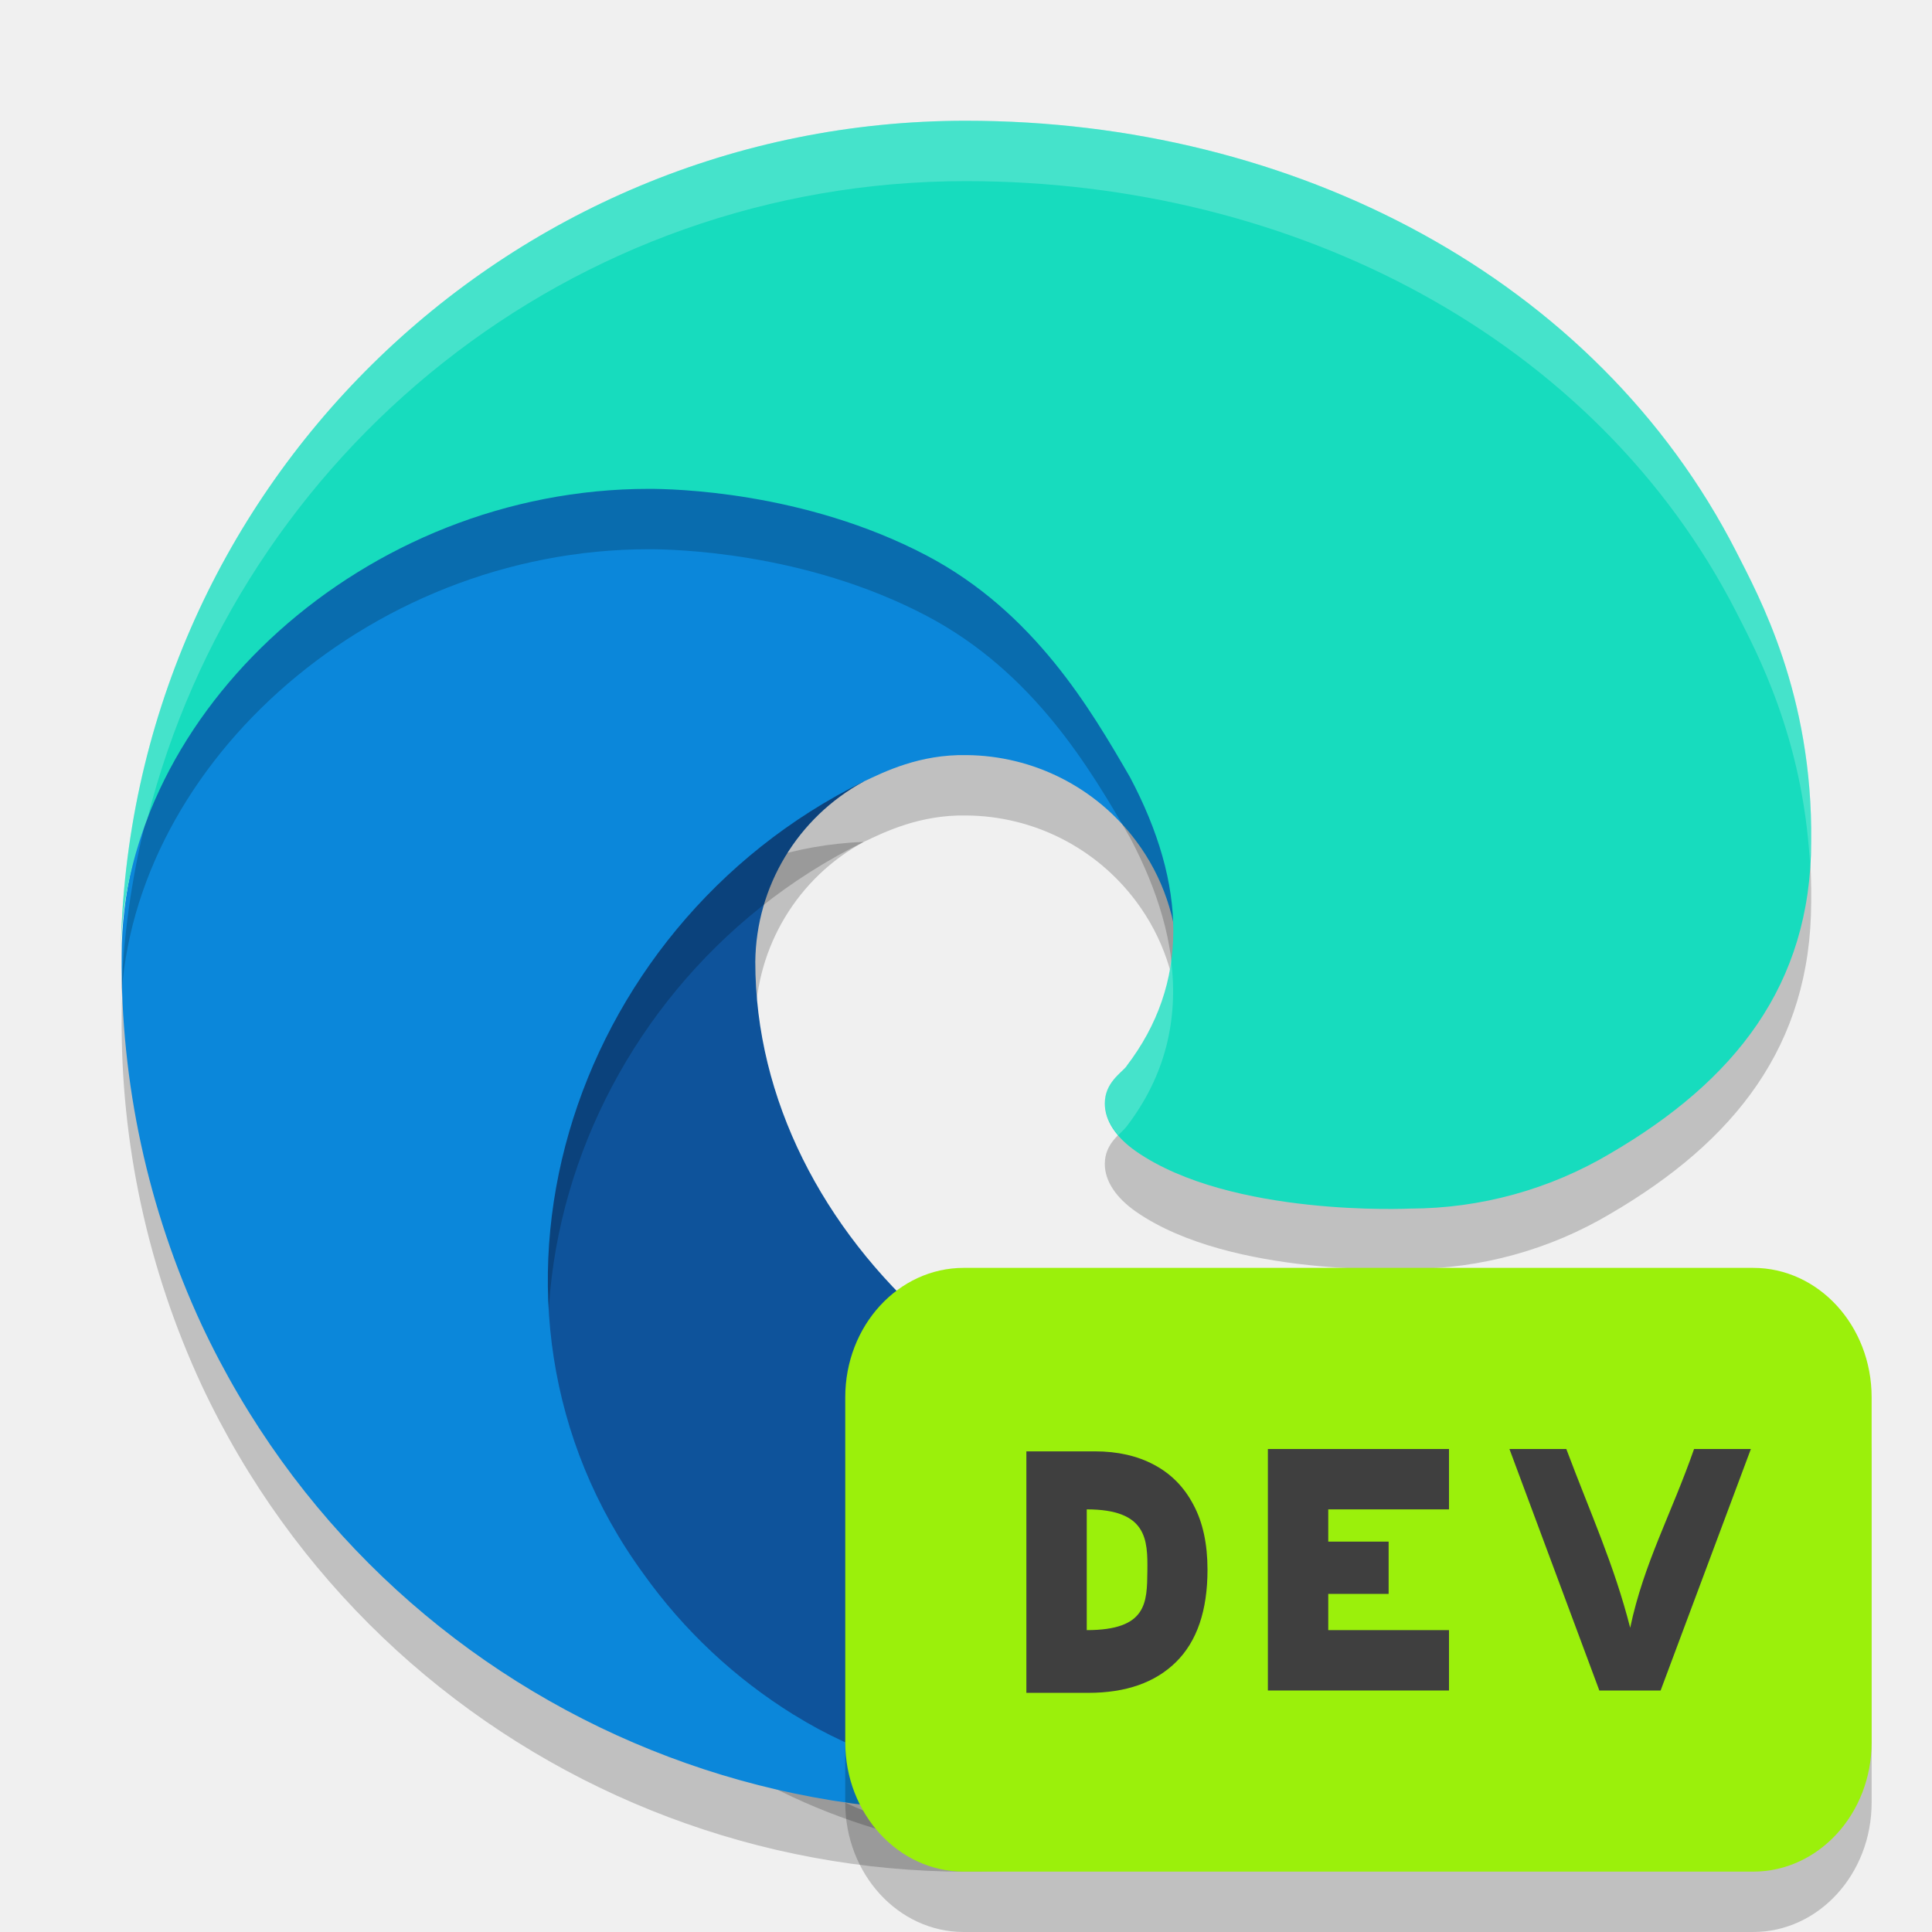
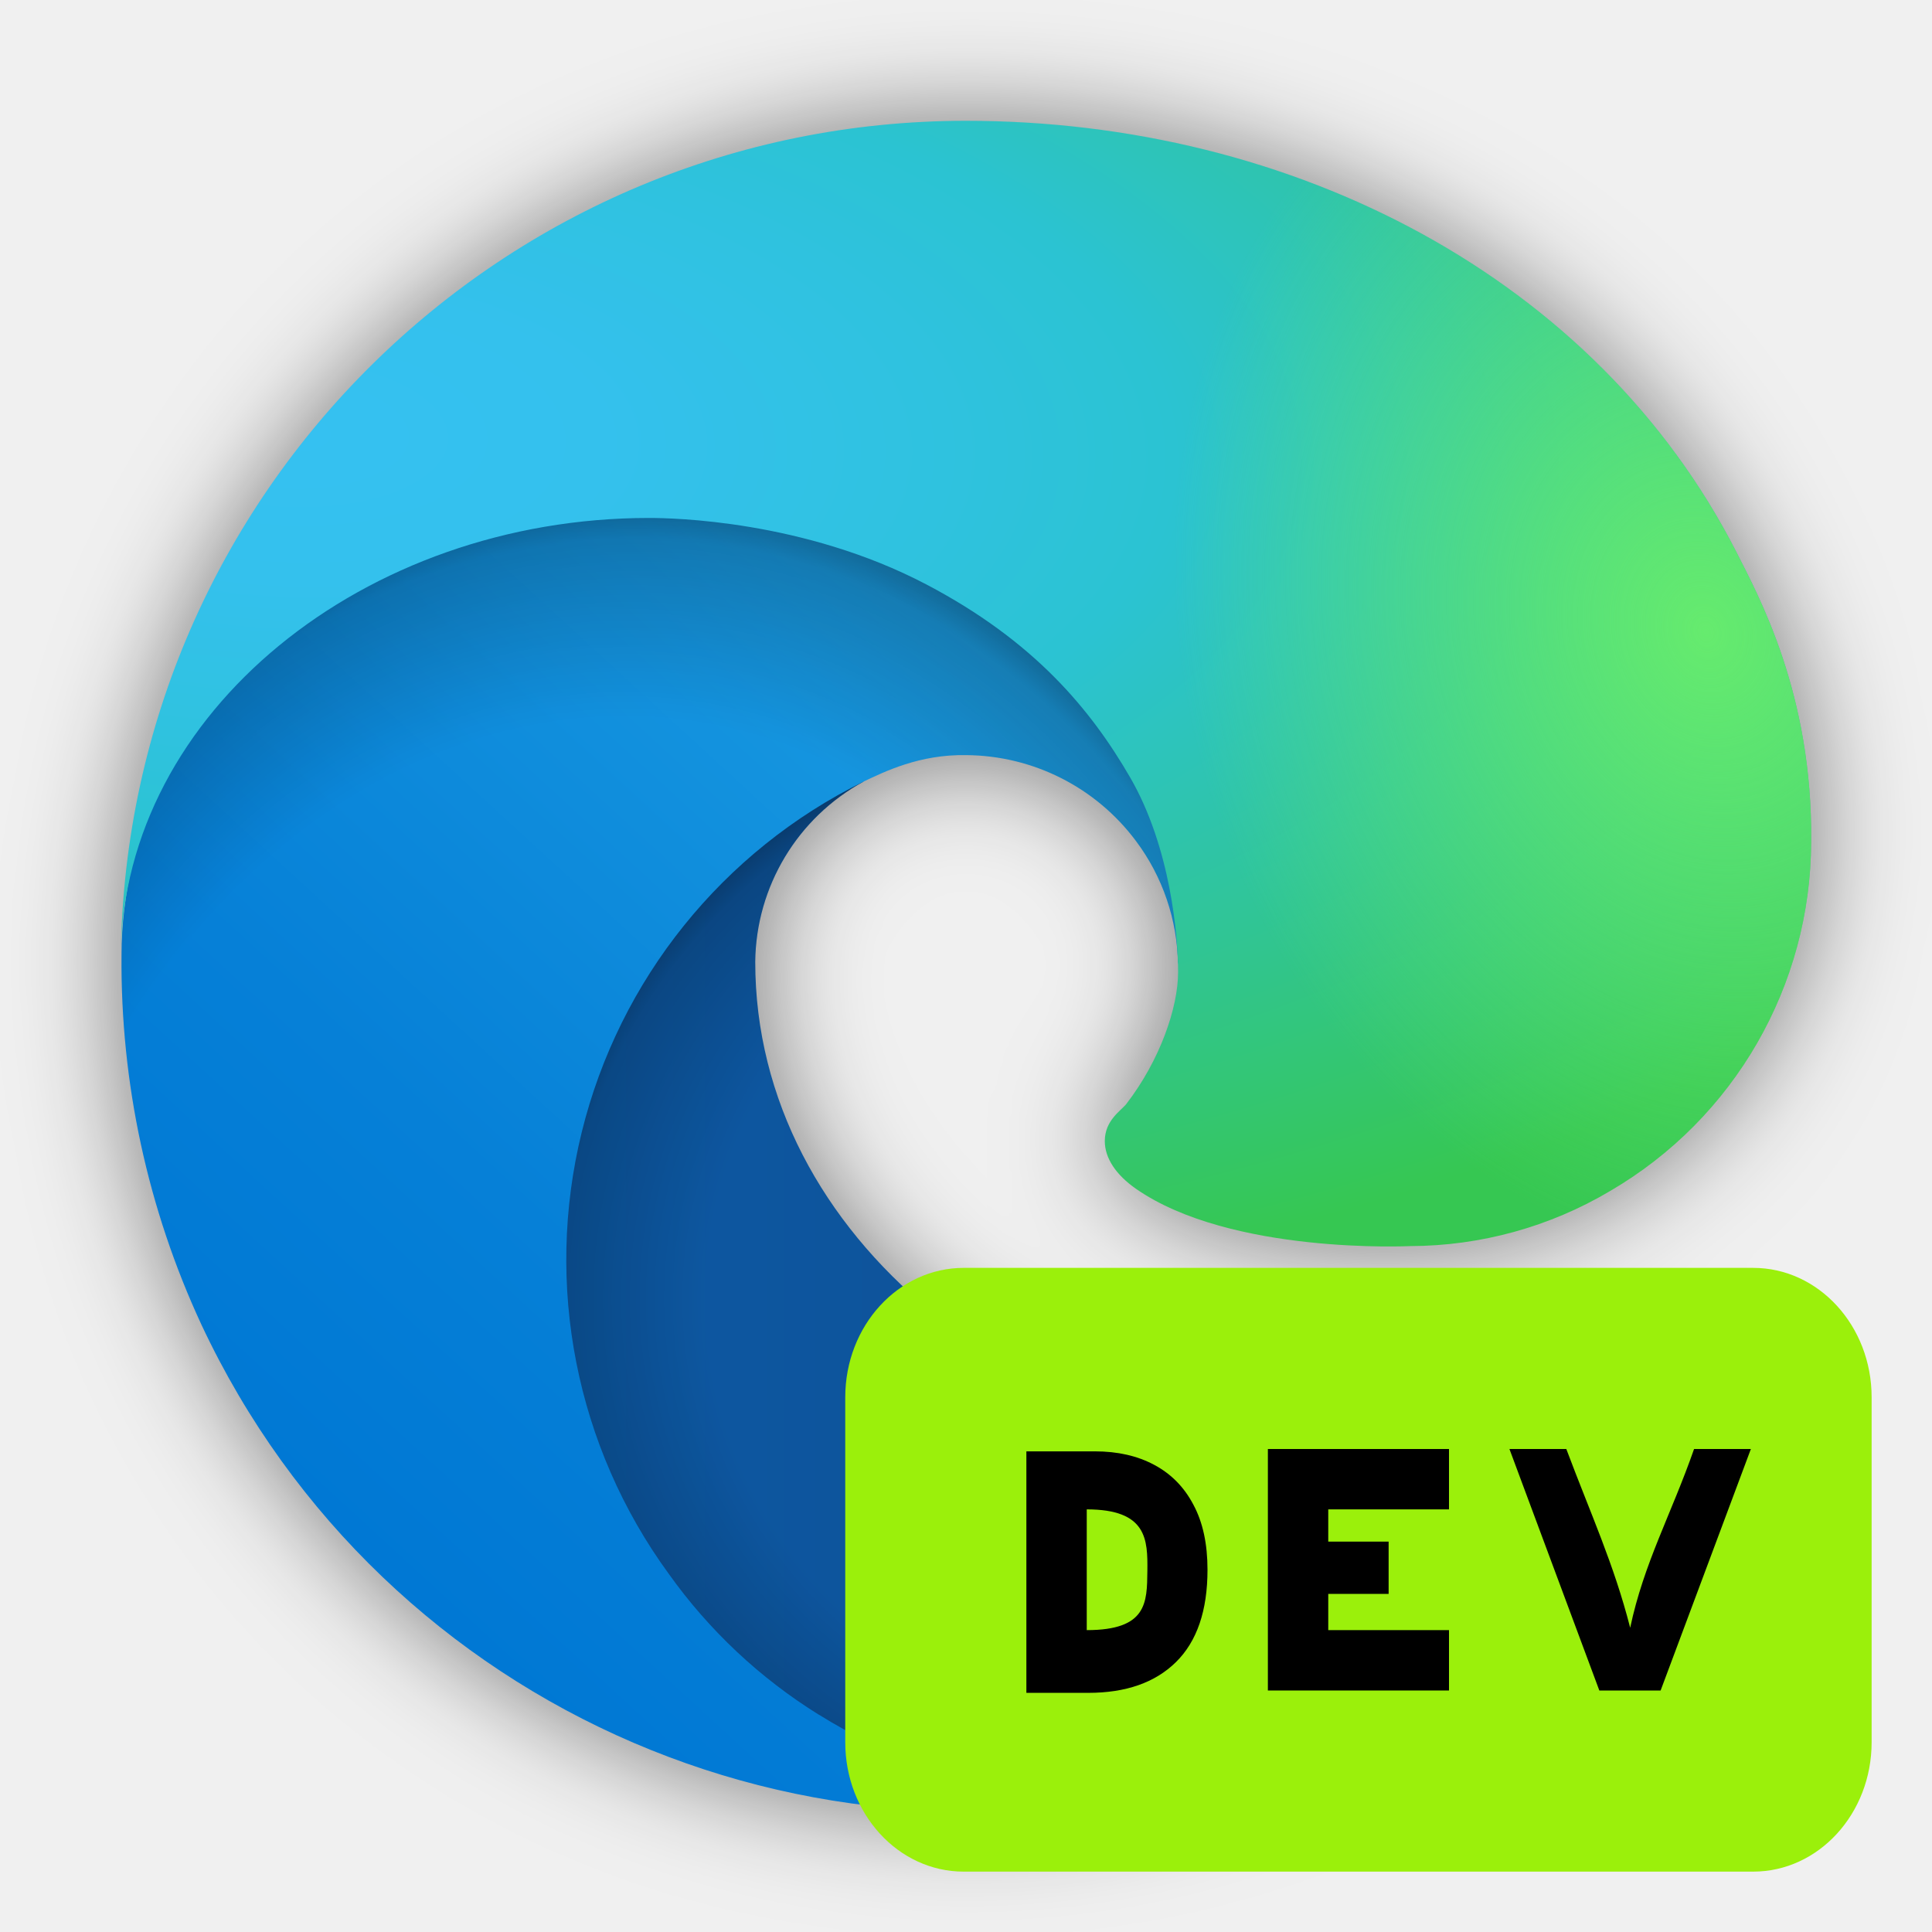
- <svg xmlns="http://www.w3.org/2000/svg" width="32" height="32" version="1.1">
-   <path style="opacity:0.2" class="cls-1" d="m 27.272,23.836 c -1.342,1.32 -3.423,1.633 -5.079,1.641 -5.175,0 -9.683,-3.979 -9.683,-8.547 0.013,-1.248 0.701,-2.39 1.797,-2.986 -4.681,0.197 -5.884,5.074 -5.884,7.931 0,8.079 7.447,8.898 9.051,8.898 0.865,0 2.17,-0.252 2.953,-0.499 l 0.143,-0.048 c 3.013,-1.042 5.582,-3.078 7.284,-5.774 0.243,-0.383 -0.185,-0.837 -0.582,-0.617 z" />
-   <path style="fill:#0e539b" class="cls-1" d="m 27.272,22.836 c -1.342,1.32 -3.423,1.633 -5.079,1.641 -5.175,0 -9.683,-3.979 -9.683,-8.547 0.013,-1.248 0.701,-2.39 1.797,-2.986 -4.681,0.197 -5.884,5.074 -5.884,7.931 0,8.079 7.447,8.898 9.051,8.898 0.865,0 2.17,-0.252 2.953,-0.499 l 0.143,-0.048 c 3.013,-1.042 5.582,-3.078 7.284,-5.774 0.243,-0.383 -0.185,-0.837 -0.582,-0.617 z" />
-   <path style="opacity:0.2" class="cls-3" d="m 13.144,29.4 c -0.975,-0.605 -1.821,-1.399 -2.487,-2.334 -3.232,-4.428 -1.269,-10.7 3.65,-13.122 0.341,-0.161 0.924,-0.452 1.7,-0.437 1.107,0.008 2.147,0.534 2.81,1.422 0.442,0.59 0.685,1.304 0.696,2.041 0,-0.023 2.675,-8.705 -8.749,-8.705 -4.801,0 -8.749,4.556 -8.749,8.553 -0.019,2.114 0.434,4.206 1.324,6.124 3.014,6.43 10.366,9.584 17.103,7.339 -2.306,0.727 -5.236,0.407 -7.286,-0.875 z" />
-   <path style="fill:#0b87da" class="cls-3" d="m 13.144,28.4 c -0.975,-0.605 -1.821,-1.399 -2.487,-2.334 -3.232,-4.428 -1.269,-10.7 3.65,-13.122 0.341,-0.161 0.924,-0.452 1.7,-0.437 1.107,0.008 2.147,0.534 2.81,1.422 0.442,0.59 0.685,1.304 0.696,2.041 0,-0.023 2.675,-8.705 -8.749,-8.705 -4.801,0 -8.749,4.556 -8.749,8.553 -0.019,2.114 0.434,4.206 1.324,6.124 3.014,6.43 10.366,9.584 17.103,7.339 -2.306,0.727 -5.236,0.407 -7.286,-0.875 z" />
-   <path style="opacity:0.2" class="cls-5" d="m 18.66,18.659 c -0.089,0.115 -0.361,0.273 -0.361,0.619 0,0.285 0.186,0.56 0.516,0.791 1.573,1.094 4.538,0.949 4.545,0.949 1.165,-0.003 2.309,-0.318 3.311,-0.913 2.057,-1.201 3.323,-2.782 3.328,-5.163 0.028,-2.451 -0.875,-4.08 -1.24,-4.802 C 26.442,5.607 21.439,3 15.999,3 8.344,2.999 2.108,9.147 2,16.8 2.052,12.805 6.025,9.097 10.749,9.097 c 0.383,0 2.566,0.037 4.593,1.101 1.787,0.938 2.723,2.551 3.374,3.674 0.946,1.784 0.987,3.423 -0.057,4.786 z" />
-   <path style="fill:#17dcbe" class="cls-5" d="m 18.66,17.659 c -0.089,0.115 -0.361,0.273 -0.361,0.619 0,0.285 0.186,0.56 0.516,0.791 1.573,1.094 4.538,0.949 4.545,0.949 1.165,-0.003 2.309,-0.318 3.311,-0.913 2.057,-1.201 3.323,-2.782 3.328,-5.163 C 30.028,11.491 29.124,9.861 28.759,9.14 26.442,4.607 21.439,2 15.999,2 8.344,1.999 2.108,8.147 2,15.8 2.052,11.805 6.025,8.097 10.749,8.097 c 0.383,0 2.566,0.037 4.593,1.101 1.787,0.938 2.723,2.551 3.374,3.674 0.946,1.784 0.987,3.423 -0.057,4.786 z" />
-   <path style="fill:#ffffff;opacity:0.2" d="M 16 2 C 8.345 1.999 2.108 8.147 2 15.801 C 2.01 15.039 2.165 14.289 2.438 13.572 C 3.969 7.493 9.46 2.999 16 3 C 21.44 3 26.442 5.608 28.76 10.141 C 29.091 10.794 29.855 12.198 29.977 14.275 C 29.983 14.163 30 14.058 30 13.941 C 30.028 11.491 29.125 9.862 28.76 9.141 C 26.442 4.608 21.44 2 16 2 z M 19.396 15.895 C 19.315 16.521 19.078 17.113 18.66 17.658 C 18.572 17.773 18.299 17.932 18.299 18.277 C 18.299 18.46 18.383 18.636 18.523 18.801 C 18.574 18.751 18.632 18.695 18.66 18.658 C 19.295 17.83 19.524 16.898 19.396 15.895 z" />
-   <rect style="opacity:0.2" width="17" height="10" x="14" y="22" rx="1.962" ry="2.143" />
-   <rect style="fill:#9bf00b" width="17" height="10" x="14" y="21" rx="1.962" ry="2.143" />
-   <path style="fill:#3f3f3f" d="m 24,28 h -3 v -4 h 3 v 1 h -2 v 0.534 h 1 V 26.4 H 22 V 27 h 2 z" />
-   <path style="fill:#3f3f3f" d="m 20,26 c 0,0.676 -0.174,1.186 -0.522,1.529 -0.345,0.34 -0.829,0.51 -1.454,0.51 H 17 v -4 h 1.135 c 0.378,0 0.706,0.075 0.983,0.224 0.28,0.149 0.497,0.37 0.649,0.661 C 19.922,25.212 20,25.57 20,26 Z m -0.996,0.022 C 19.01,25.501 19,25 18,25 v 2 c 1,0 0.998,-0.456 1.004,-0.978 z" />
-   <path style="fill:#3f3f3f" d="m 29,24 -1.495,4 h -1.015 l -1.489,-4 h 0.942 c 0.407,1.084 0.788,1.906 1.058,2.961 0.226,-1.072 0.682,-1.883 1.058,-2.961 z" />
+ <svg xmlns="http://www.w3.org/2000/svg" width="32" height="32" version="1.1" id="svg82">
+   <defs id="defs86">
+     <filter style="color-interpolation-filters:sRGB" id="filter2221" x="-0.075" width="1.15" y="-0.075" height="1.15">
+       <feGaussianBlur stdDeviation="0.875" id="feGaussianBlur2223" />
+     </filter>
+     <linearGradient gradientUnits="userSpaceOnUse" gradientTransform="matrix(0.1093627,0,0,-0.1093627,1.496547,30.5524)" y2="84.03" x2="241.67" y1="84.03" x1="63.33" id="a">
+       <stop stop-color="#0c59a4" offset="0" id="stop32" />
+       <stop stop-color="#114a8b" offset="1" id="stop34" />
+     </linearGradient>
+     <radialGradient gradientUnits="userSpaceOnUse" gradientTransform="matrix(0.1093627,0,0,-0.1038945,1.496547,28.67574)" r="95.38" cy="68.91" cx="161.83" id="b">
+       <stop stop-opacity="0" offset=".72" id="stop2" />
+       <stop stop-opacity=".53" offset=".95" id="stop4" />
+       <stop offset="1" id="stop6" />
+     </radialGradient>
+     <linearGradient gradientUnits="userSpaceOnUse" gradientTransform="matrix(0.1093627,0,0,-0.1093627,1.496547,30.5524)" y2="40.06" x2="45.96" y1="161.39" x1="157.35" id="c">
+       <stop stop-color="#1b9de2" offset="0" id="stop37" />
+       <stop stop-color="#1595df" offset=".16" id="stop39" />
+       <stop stop-color="#0680d7" offset=".67" id="stop41" />
+       <stop stop-color="#0078d4" offset="1" id="stop43" />
+     </linearGradient>
+     <radialGradient gradientUnits="userSpaceOnUse" gradientTransform="matrix(0.0164044,-0.108269,-0.08749012,-0.01312352,20.81437,-12.25214)" r="143.24" cy="62.99" cx="-340.29" id="d">
+       <stop stop-opacity="0" offset=".76" id="stop9" />
+       <stop stop-opacity=".5" offset=".95" id="stop11" />
+       <stop offset="1" id="stop13" />
+     </radialGradient>
+     <radialGradient gradientUnits="userSpaceOnUse" gradientTransform="matrix(-0.00437451,0.1093627,0.2329425,0.00874901,-127.5011,-10.20597)" r="202.43" cy="570.21" cx="113.37" id="e">
+       <stop stop-color="#35c1f1" offset="0" id="stop16" />
+       <stop stop-color="#34c1ed" offset=".11" id="stop18" />
+       <stop stop-color="#2fc2df" offset=".23" id="stop20" />
+       <stop stop-color="#2bc3d2" offset=".31" id="stop22" />
+       <stop stop-color="#36c752" offset=".67" id="stop24" />
+     </radialGradient>
+     <radialGradient gradientUnits="userSpaceOnUse" gradientTransform="matrix(0.03062154,0.1049882,0.08530287,-0.02515341,-31.72345,-14.77842)" r="97.34" cy="567.97" cx="376.52" id="f">
+       <stop stop-color="#66eb6e" offset="0" id="stop27" />
+       <stop stop-opacity="0" stop-color="#66eb6e" offset="1" id="stop29" />
+     </radialGradient>
+   </defs>
+   <path id="path48-9" style="opacity:0.5;fill:#000000;stroke-width:0.109;filter:url(#filter2221)" d="M 15.999,2 A 13.998,13.998 0 0 0 2.001,15.801 c 0.003,-0.25 0.022,-0.495 0.055,-0.738 0.008,-0.056 0.024,-0.11 0.033,-0.166 -0.044,0.309 -0.076,0.617 -0.076,0.922 a 14.234,14.234 0 0 0 1.324,6.123 13.998,13.998 0 0 0 17.104,7.34 8.262,8.262 0 0 1 -1.248,0.287 c 0.45,-0.087 0.9,-0.185 1.234,-0.291 l 0.143,-0.049 a 14.036,14.036 0 0 0 7.283,-5.773 0.437,0.437 0 0 0 -0.58,-0.617 10.251,10.251 0 0 1 -1.154,0.516 11.141,11.141 0 0 1 -3.562,0.701 11.141,11.141 0 0 1 -0.281,0.004 11.141,11.141 0 0 1 -0.082,0 c -5.175,0 -9.684,-3.559 -9.684,-8.127 a 3.443,3.443 0 0 1 1.797,-2.986 c 0.341,-0.161 0.926,-0.452 1.701,-0.438 a 3.538,3.538 0 0 1 2.809,1.422 3.486,3.486 0 0 1 0.674,1.701 c 0.013,0.179 0.023,0.353 0.023,0.471 0,0.587 -0.298,1.458 -0.852,2.178 -0.089,0.115 -0.361,0.274 -0.361,0.619 0,0.285 0.185,0.56 0.516,0.791 1.573,1.094 4.537,0.949 4.545,0.949 a 6.514,6.514 0 0 0 2.705,-0.596 6.514,6.514 0 0 0 0.193,-0.092 6.514,6.514 0 0 0 0.412,-0.227 6.713,6.713 0 0 0 3.328,-5.783 c 0.028,-2.451 -0.875,-4.079 -1.24,-4.801 -2.317,-4.533 -7.32,-7.141 -12.76,-7.141 z" />
+   <path d="m 27.271,22.838 a 10.251,10.251 0 0 1 -1.153,0.515 11.141,11.141 0 0 1 -3.926,0.706 c -5.175,0 -9.683,-3.56 -9.683,-8.128 a 3.443,3.443 0 0 1 1.797,-2.987 c -4.681,0.197 -5.884,5.074 -5.884,7.932 0,8.08 7.447,8.899 9.051,8.899 0.865,0 2.17,-0.252 2.953,-0.499 l 0.143,-0.048 a 14.036,14.036 0 0 0 7.284,-5.774 0.437,0.437 0 0 0 -0.582,-0.617 z" fill="url(#a)" id="path48" style="fill:url(#a);stroke-width:0.109" />
+   <path style="isolation:isolate;fill:url(#b);stroke-width:0.109" d="m 27.271,22.838 a 10.251,10.251 0 0 1 -1.153,0.515 11.141,11.141 0 0 1 -3.926,0.706 c -5.175,0 -9.683,-3.56 -9.683,-8.128 a 3.443,3.443 0 0 1 1.797,-2.987 c -4.681,0.197 -5.884,5.074 -5.884,7.932 0,8.08 7.447,8.899 9.051,8.899 0.865,0 2.17,-0.252 2.953,-0.499 l 0.143,-0.048 a 14.036,14.036 0 0 0 7.284,-5.774 0.437,0.437 0 0 0 -0.582,-0.617 z" fill="url(#b)" opacity="0.35" id="path50" />
+   <path d="m 13.564,28.402 a 8.662,8.662 0 0 1 -2.487,-2.334 8.828,8.828 0 0 1 3.229,-13.124 c 0.341,-0.161 0.924,-0.452 1.699,-0.437 a 3.538,3.538 0 0 1 2.81,1.422 3.486,3.486 0 0 1 0.696,2.041 c 0,-0.023 2.675,-8.705 -8.749,-8.705 -4.801,0 -8.749,4.556 -8.749,8.553 a 14.234,14.234 0 0 0 1.324,6.124 13.998,13.998 0 0 0 17.102,7.339 8.262,8.262 0 0 1 -6.866,-0.875 z" fill="url(#c)" id="path52" style="fill:url(#c);stroke-width:0.109" />
+   <path style="isolation:isolate;fill:url(#d);stroke-width:0.109" d="m 13.564,28.402 a 8.662,8.662 0 0 1 -2.487,-2.334 8.828,8.828 0 0 1 3.229,-13.124 c 0.341,-0.161 0.924,-0.452 1.699,-0.437 a 3.538,3.538 0 0 1 2.81,1.422 3.486,3.486 0 0 1 0.696,2.041 c 0,-0.023 2.675,-8.705 -8.749,-8.705 -4.801,0 -8.749,4.556 -8.749,8.553 a 14.234,14.234 0 0 0 1.324,6.124 13.998,13.998 0 0 0 17.102,7.339 8.262,8.262 0 0 1 -6.866,-0.875 z" fill="url(#d)" opacity="0.41" id="path54" />
+   <path d="m 18.66,18.28 c -0.089,0.115 -0.361,0.273 -0.361,0.619 0,0.285 0.186,0.56 0.516,0.791 1.573,1.094 4.537,0.949 4.545,0.949 a 6.514,6.514 0 0 0 3.31,-0.913 6.713,6.713 0 0 0 3.328,-5.783 c 0.028,-2.451 -0.875,-4.08 -1.24,-4.802 -2.317,-4.533 -7.32,-7.14 -12.759,-7.14 A 13.998,13.998 0 0 0 2.001,15.802 c 0.052,-3.996 4.025,-7.223 8.749,-7.223 0.383,0 2.566,0.037 4.593,1.101 1.787,0.938 2.723,2.071 3.374,3.194 0.676,1.167 0.796,2.641 0.796,3.228 0,0.587 -0.3,1.458 -0.853,2.177 z" fill="url(#e)" id="path56" style="fill:url(#e);stroke-width:0.109" />
+   <path d="m 18.66,18.28 c -0.089,0.115 -0.361,0.273 -0.361,0.619 0,0.285 0.186,0.56 0.516,0.791 1.573,1.094 4.537,0.949 4.545,0.949 a 6.514,6.514 0 0 0 3.31,-0.913 6.713,6.713 0 0 0 3.328,-5.783 c 0.028,-2.451 -0.875,-4.08 -1.24,-4.802 -2.317,-4.533 -7.32,-7.14 -12.759,-7.14 A 13.998,13.998 0 0 0 2.001,15.802 c 0.052,-3.996 4.025,-7.223 8.749,-7.223 0.383,0 2.566,0.037 4.593,1.101 1.787,0.938 2.723,2.071 3.374,3.194 0.676,1.167 0.796,2.641 0.796,3.228 0,0.587 -0.3,1.458 -0.853,2.177 z" fill="url(#f)" id="path58" style="fill:url(#f);stroke-width:0.109" />
+   <rect style="fill:#9bf00b" width="17" height="10" x="14" y="21" rx="1.962" ry="2.143" id="rect74" />
+   <path style="fill:#000000" d="m 24,28 h -3 v -4 h 3 v 1 h -2 v 0.534 h 1 V 26.4 H 22 V 27 h 2 z" id="path76" />
+   <path style="fill:#000000" d="m 20,26 c 0,0.676 -0.174,1.186 -0.522,1.529 -0.345,0.34 -0.829,0.51 -1.454,0.51 H 17 v -4 h 1.135 c 0.378,0 0.706,0.075 0.983,0.224 0.28,0.149 0.497,0.37 0.649,0.661 C 19.922,25.212 20,25.57 20,26 Z m -0.996,0.022 C 19.01,25.501 19,25 18,25 v 2 c 1,0 0.998,-0.456 1.004,-0.978 z" id="path78" />
+   <path style="fill:#000000" d="m 29,24 -1.495,4 h -1.015 l -1.489,-4 h 0.942 c 0.407,1.084 0.788,1.906 1.058,2.961 0.226,-1.072 0.682,-1.883 1.058,-2.961 z" id="path80" />
</svg>
